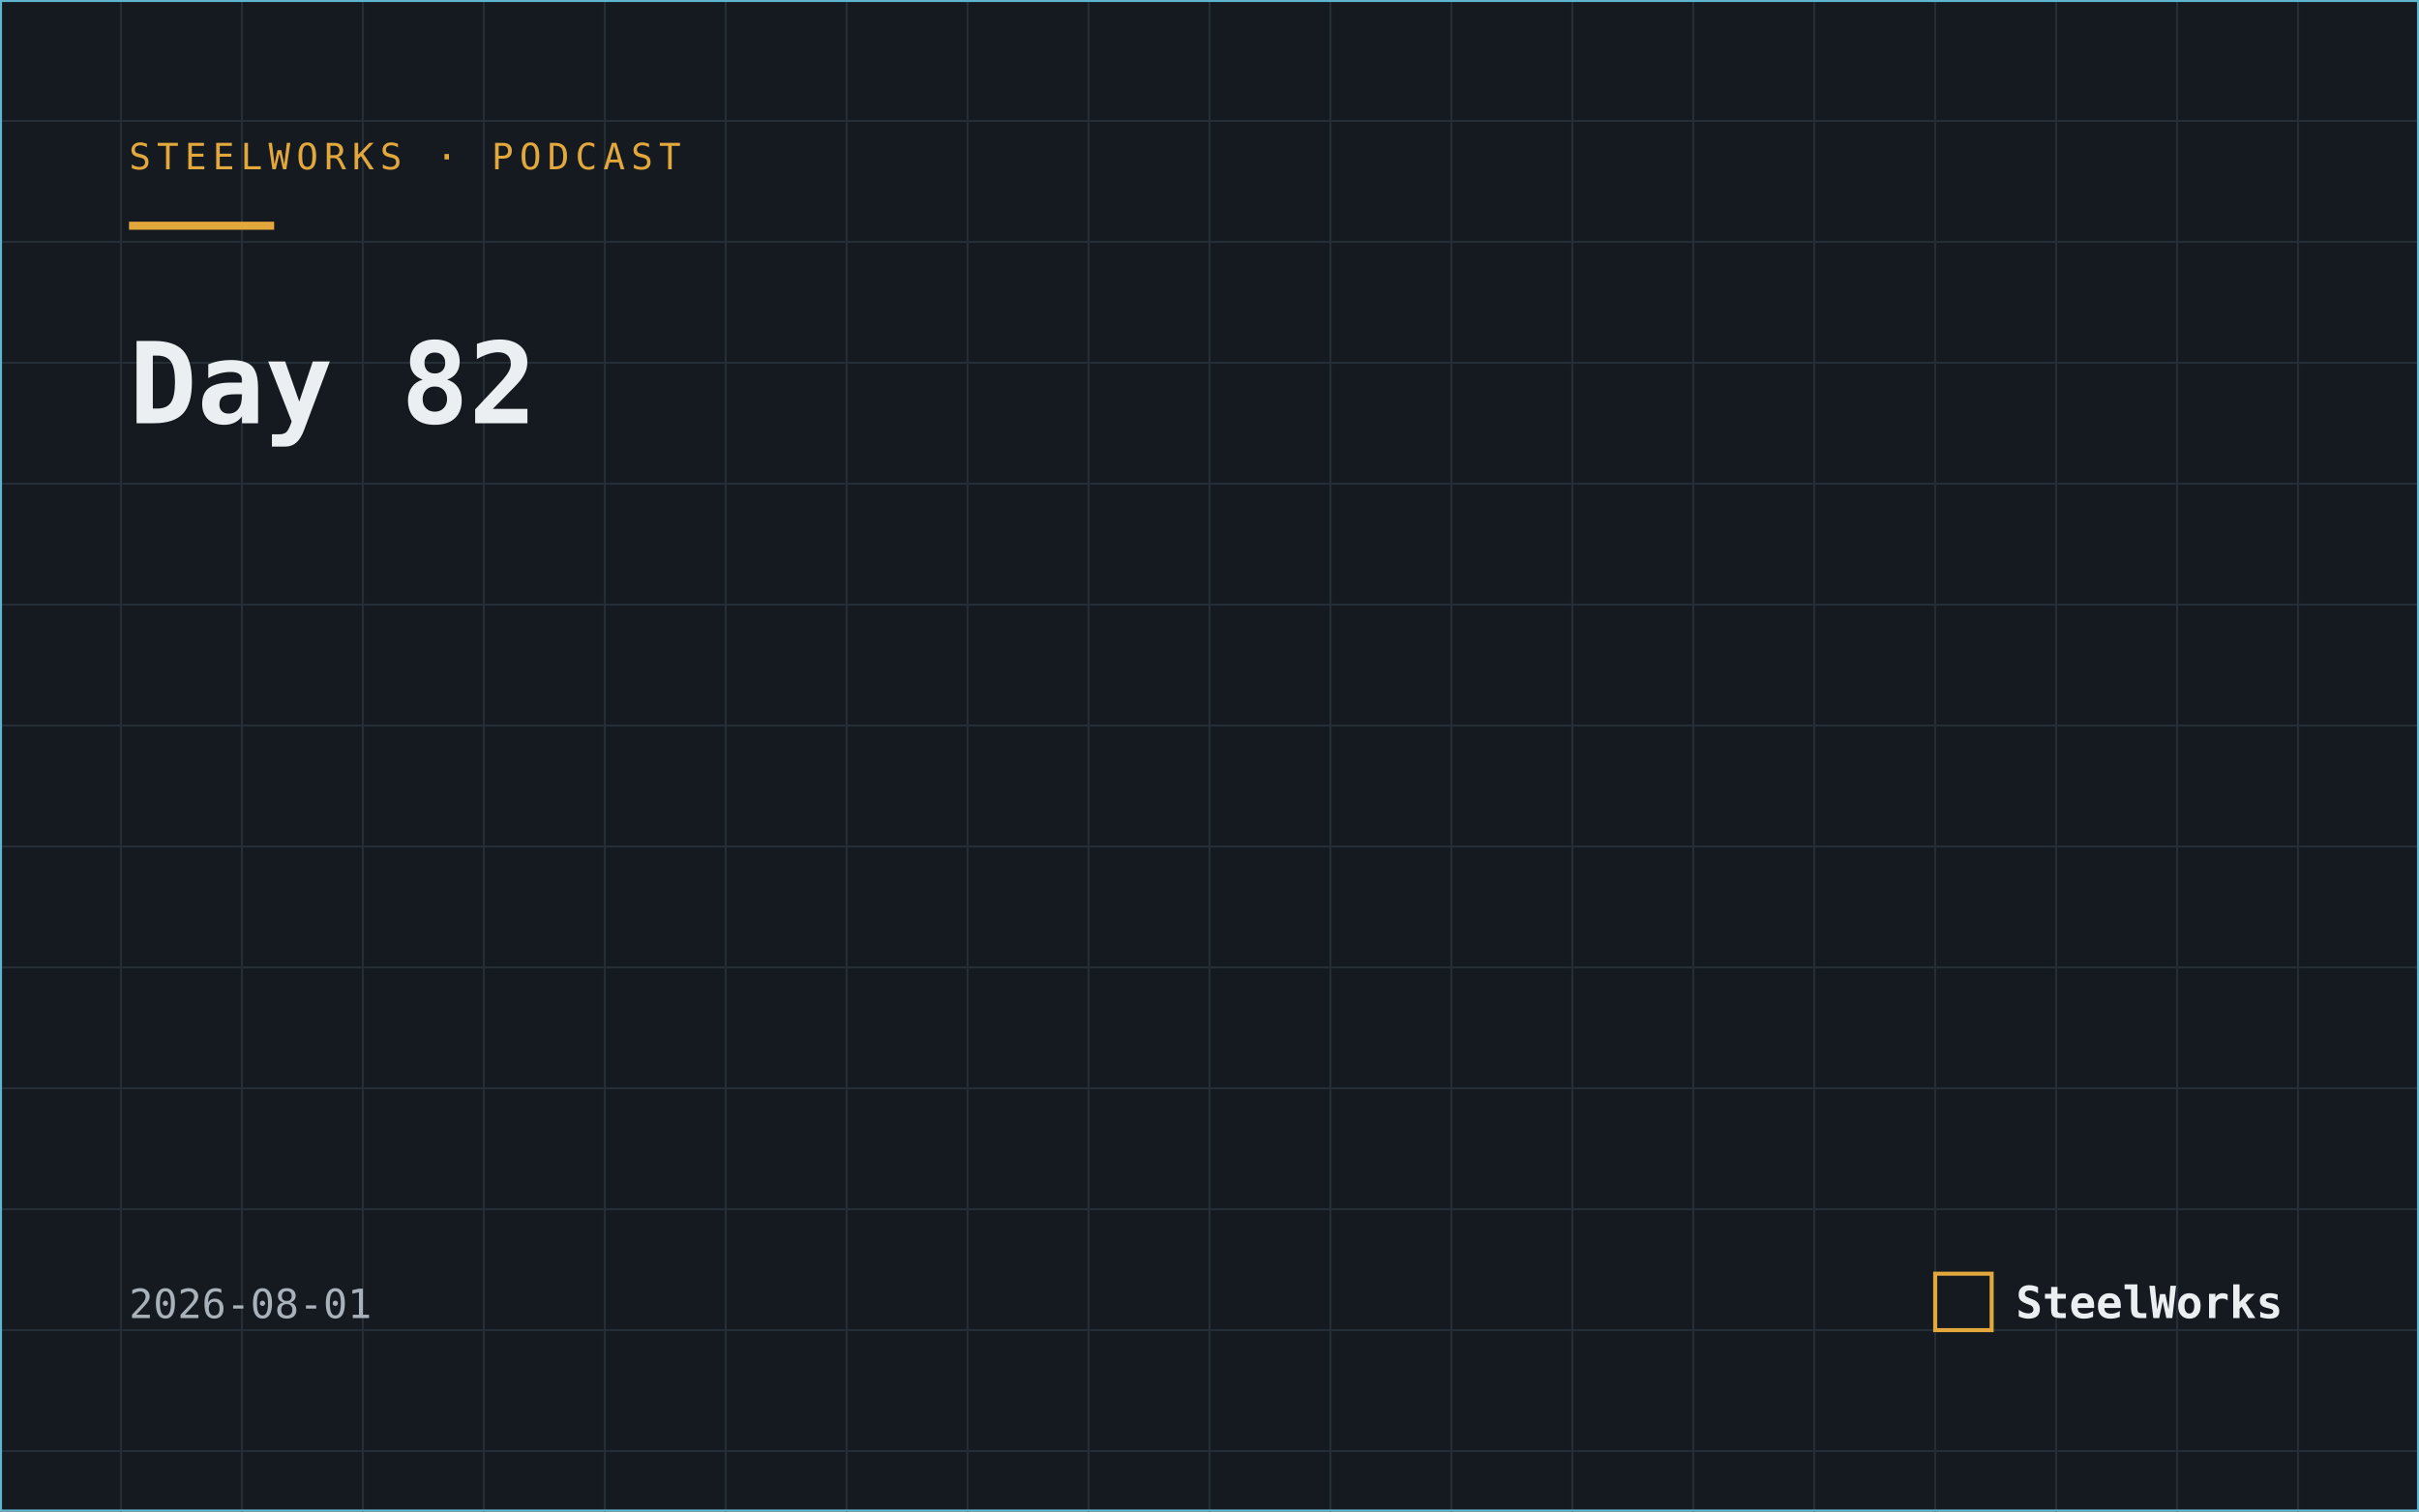
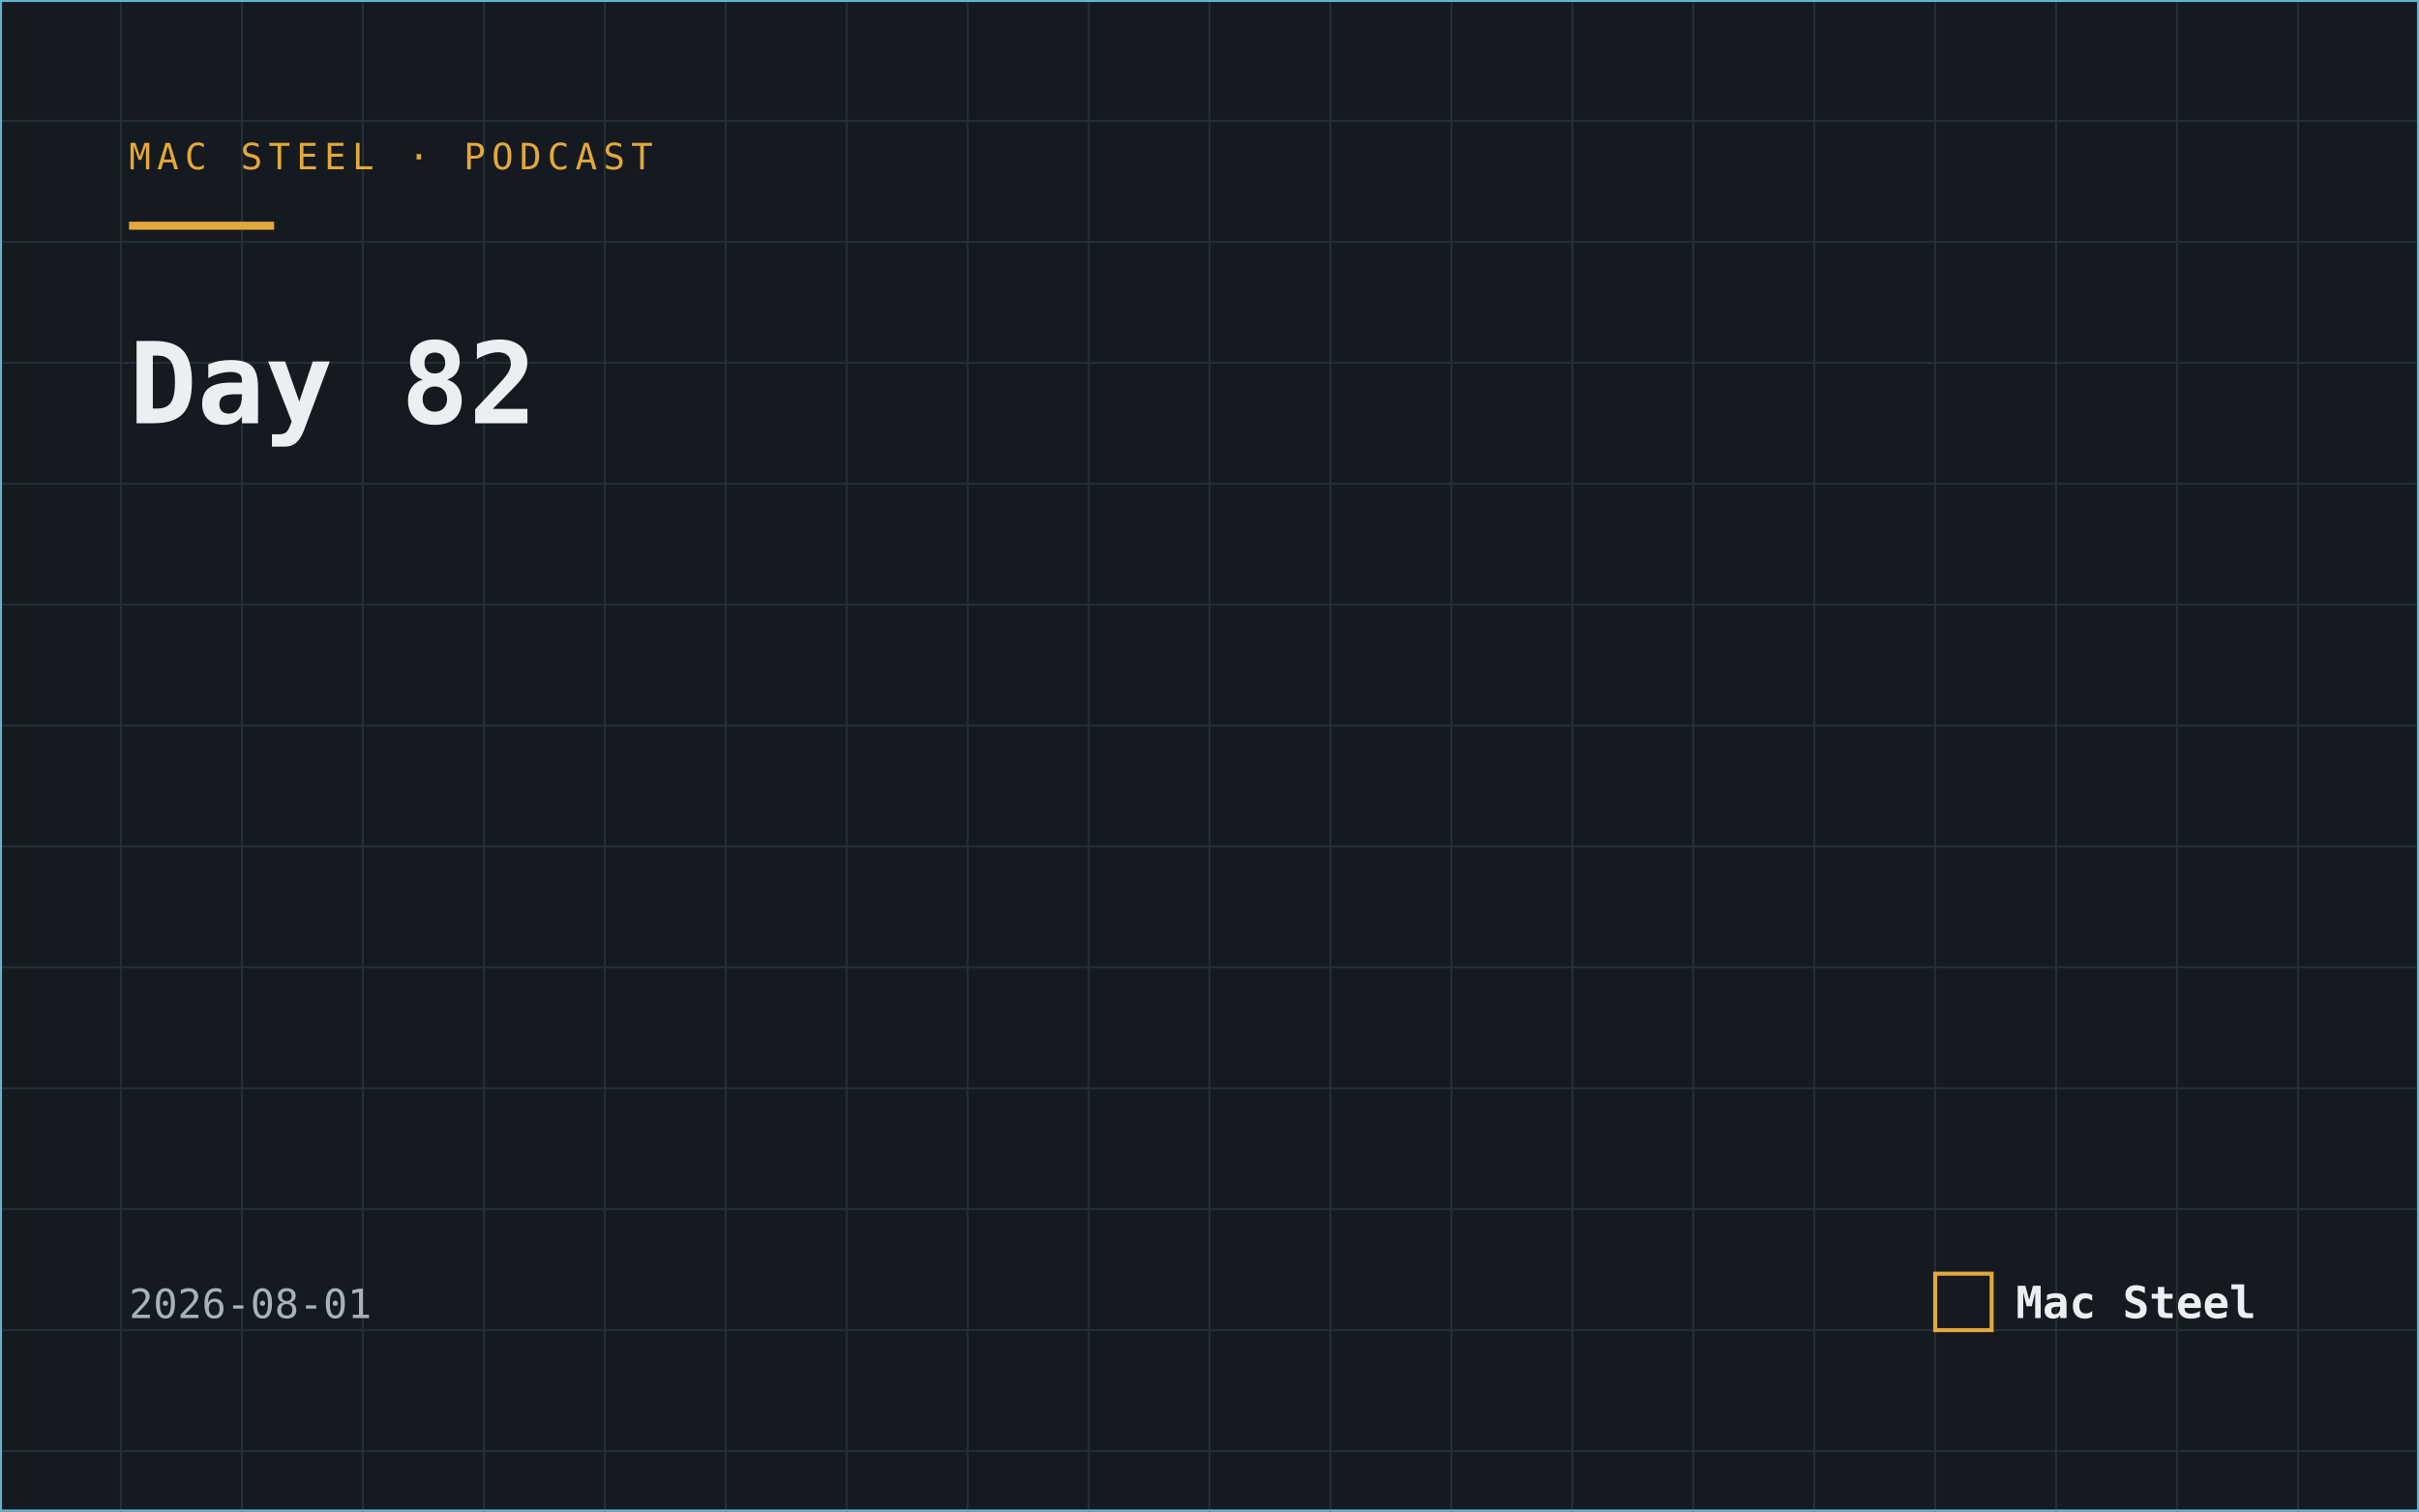
<svg xmlns="http://www.w3.org/2000/svg" viewBox="0 0 1200 750" width="1200" height="750" role="img" aria-label="Podcast: Day 82">
  <rect width="1200" height="750" fill="#151a21" />
  <line x1="60" y1="0" x2="60" y2="750" stroke="#252d36" stroke-width="1" />
  <line x1="120" y1="0" x2="120" y2="750" stroke="#252d36" stroke-width="1" />
  <line x1="180" y1="0" x2="180" y2="750" stroke="#252d36" stroke-width="1" />
  <line x1="240" y1="0" x2="240" y2="750" stroke="#252d36" stroke-width="1" />
  <line x1="300" y1="0" x2="300" y2="750" stroke="#252d36" stroke-width="1" />
  <line x1="360" y1="0" x2="360" y2="750" stroke="#252d36" stroke-width="1" />
  <line x1="420" y1="0" x2="420" y2="750" stroke="#252d36" stroke-width="1" />
  <line x1="480" y1="0" x2="480" y2="750" stroke="#252d36" stroke-width="1" />
  <line x1="540" y1="0" x2="540" y2="750" stroke="#252d36" stroke-width="1" />
  <line x1="600" y1="0" x2="600" y2="750" stroke="#252d36" stroke-width="1" />
  <line x1="660" y1="0" x2="660" y2="750" stroke="#252d36" stroke-width="1" />
  <line x1="720" y1="0" x2="720" y2="750" stroke="#252d36" stroke-width="1" />
  <line x1="780" y1="0" x2="780" y2="750" stroke="#252d36" stroke-width="1" />
  <line x1="840" y1="0" x2="840" y2="750" stroke="#252d36" stroke-width="1" />
  <line x1="900" y1="0" x2="900" y2="750" stroke="#252d36" stroke-width="1" />
  <line x1="960" y1="0" x2="960" y2="750" stroke="#252d36" stroke-width="1" />
  <line x1="1020" y1="0" x2="1020" y2="750" stroke="#252d36" stroke-width="1" />
  <line x1="1080" y1="0" x2="1080" y2="750" stroke="#252d36" stroke-width="1" />
  <line x1="1140" y1="0" x2="1140" y2="750" stroke="#252d36" stroke-width="1" />
  <line x1="0" y1="60" x2="1200" y2="60" stroke="#252d36" stroke-width="1" />
  <line x1="0" y1="120" x2="1200" y2="120" stroke="#252d36" stroke-width="1" />
  <line x1="0" y1="180" x2="1200" y2="180" stroke="#252d36" stroke-width="1" />
  <line x1="0" y1="240" x2="1200" y2="240" stroke="#252d36" stroke-width="1" />
  <line x1="0" y1="300" x2="1200" y2="300" stroke="#252d36" stroke-width="1" />
  <line x1="0" y1="360" x2="1200" y2="360" stroke="#252d36" stroke-width="1" />
  <line x1="0" y1="420" x2="1200" y2="420" stroke="#252d36" stroke-width="1" />
  <line x1="0" y1="480" x2="1200" y2="480" stroke="#252d36" stroke-width="1" />
  <line x1="0" y1="540" x2="1200" y2="540" stroke="#252d36" stroke-width="1" />
  <line x1="0" y1="600" x2="1200" y2="600" stroke="#252d36" stroke-width="1" />
  <line x1="0" y1="660" x2="1200" y2="660" stroke="#252d36" stroke-width="1" />
  <line x1="0" y1="720" x2="1200" y2="720" stroke="#252d36" stroke-width="1" />
-   <text x="64" y="84" font-family="JetBrains Mono, ui-monospace, Menlo, Consolas, monospace" font-size="18" fill="#e3a83b" text-anchor="start" font-weight="normal" letter-spacing="3">STEELWORKS · PODCAST</text>
+   <text x="64" y="84" font-family="JetBrains Mono, ui-monospace, Menlo, Consolas, monospace" font-size="18" fill="#e3a83b" text-anchor="start" font-weight="normal" letter-spacing="3">MAC STEEL · PODCAST</text>
  <rect x="64" y="110" width="72" height="4" fill="#e3a83b" />
  <text x="64" y="210" font-family="JetBrains Mono, ui-monospace, Menlo, Consolas, monospace" font-size="56" fill="#eceff2" text-anchor="start" font-weight="bold">Day 82</text>
  <text x="64" y="654" font-family="JetBrains Mono, ui-monospace, Menlo, Consolas, monospace" font-size="20" fill="#a9b1ba" text-anchor="start" font-weight="normal">2026-08-01</text>
  <rect x="960" y="632" width="28" height="28" fill="none" stroke="#e3a83b" stroke-width="2" />
-   <text x="1000" y="654" font-family="JetBrains Mono, ui-monospace, Menlo, Consolas, monospace" font-size="22" fill="#eceff2" text-anchor="start" font-weight="bold">SteelWorks</text>
+   <text x="1000" y="654" font-family="JetBrains Mono, ui-monospace, Menlo, Consolas, monospace" font-size="22" fill="#eceff2" text-anchor="start" font-weight="bold">Mac Steel</text>
  <rect x="0.5" y="0.5" width="1199" height="749" fill="none" stroke="#5fb4cf" stroke-width="1" />
</svg>
